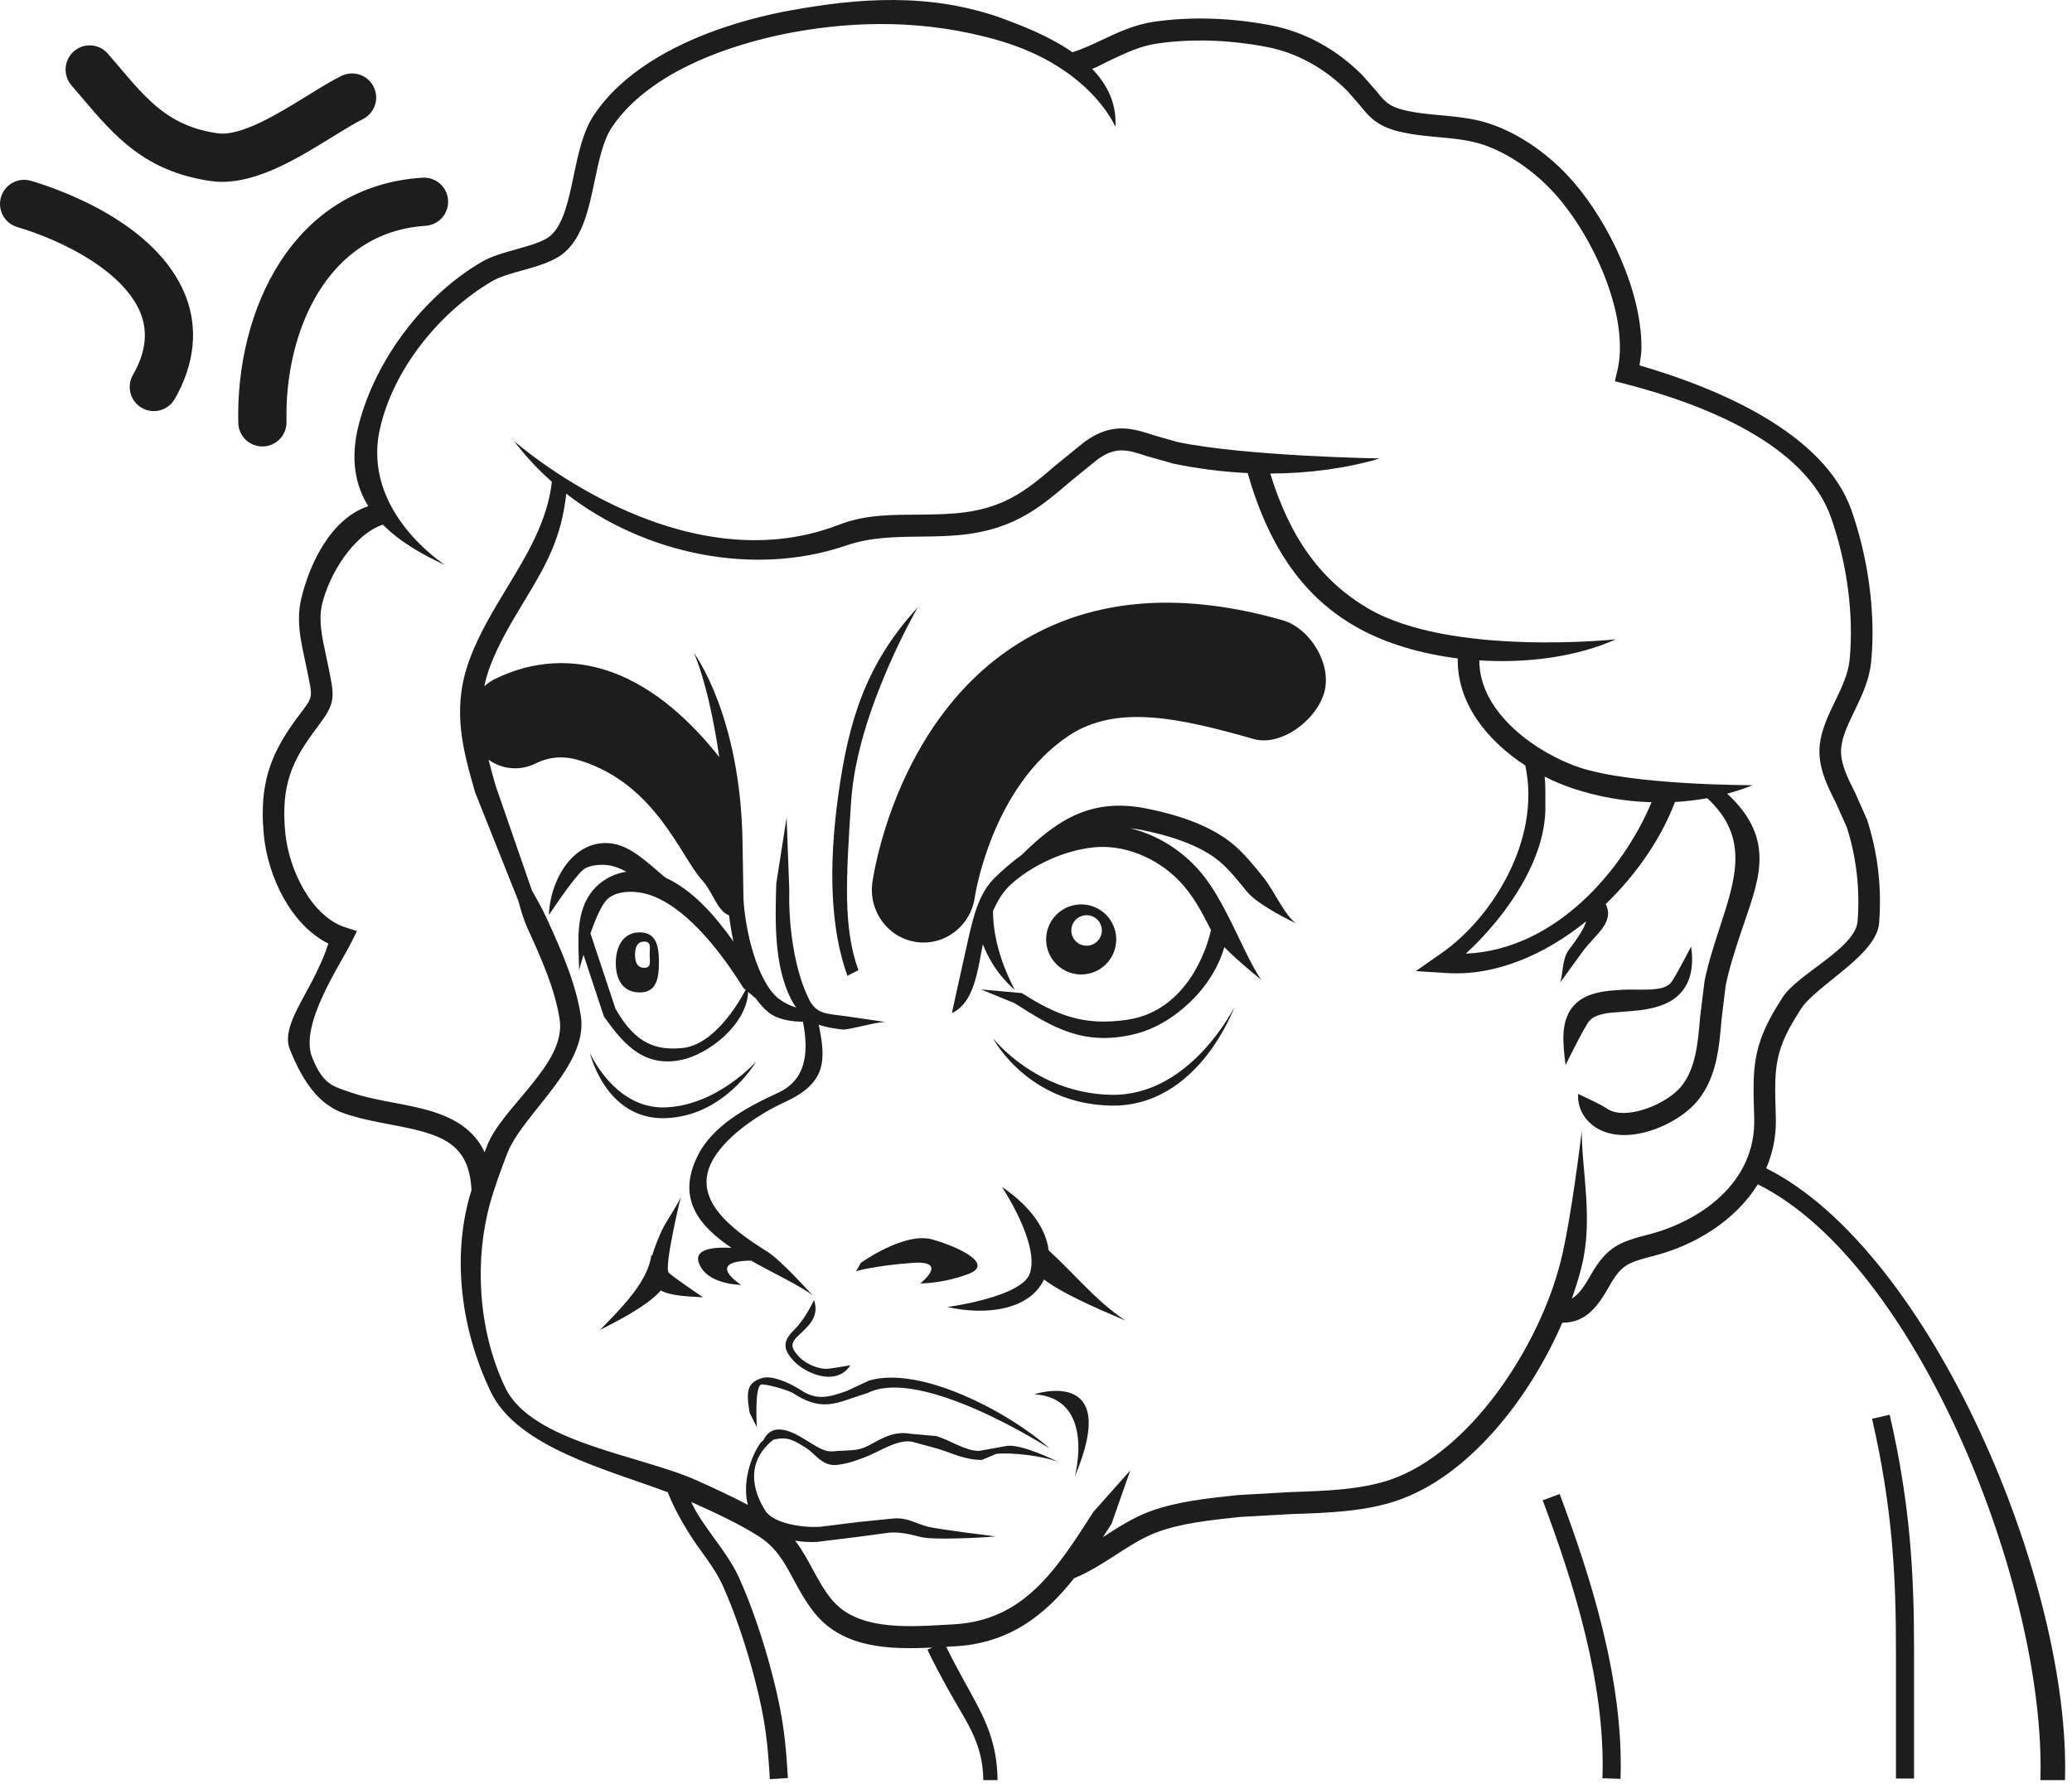
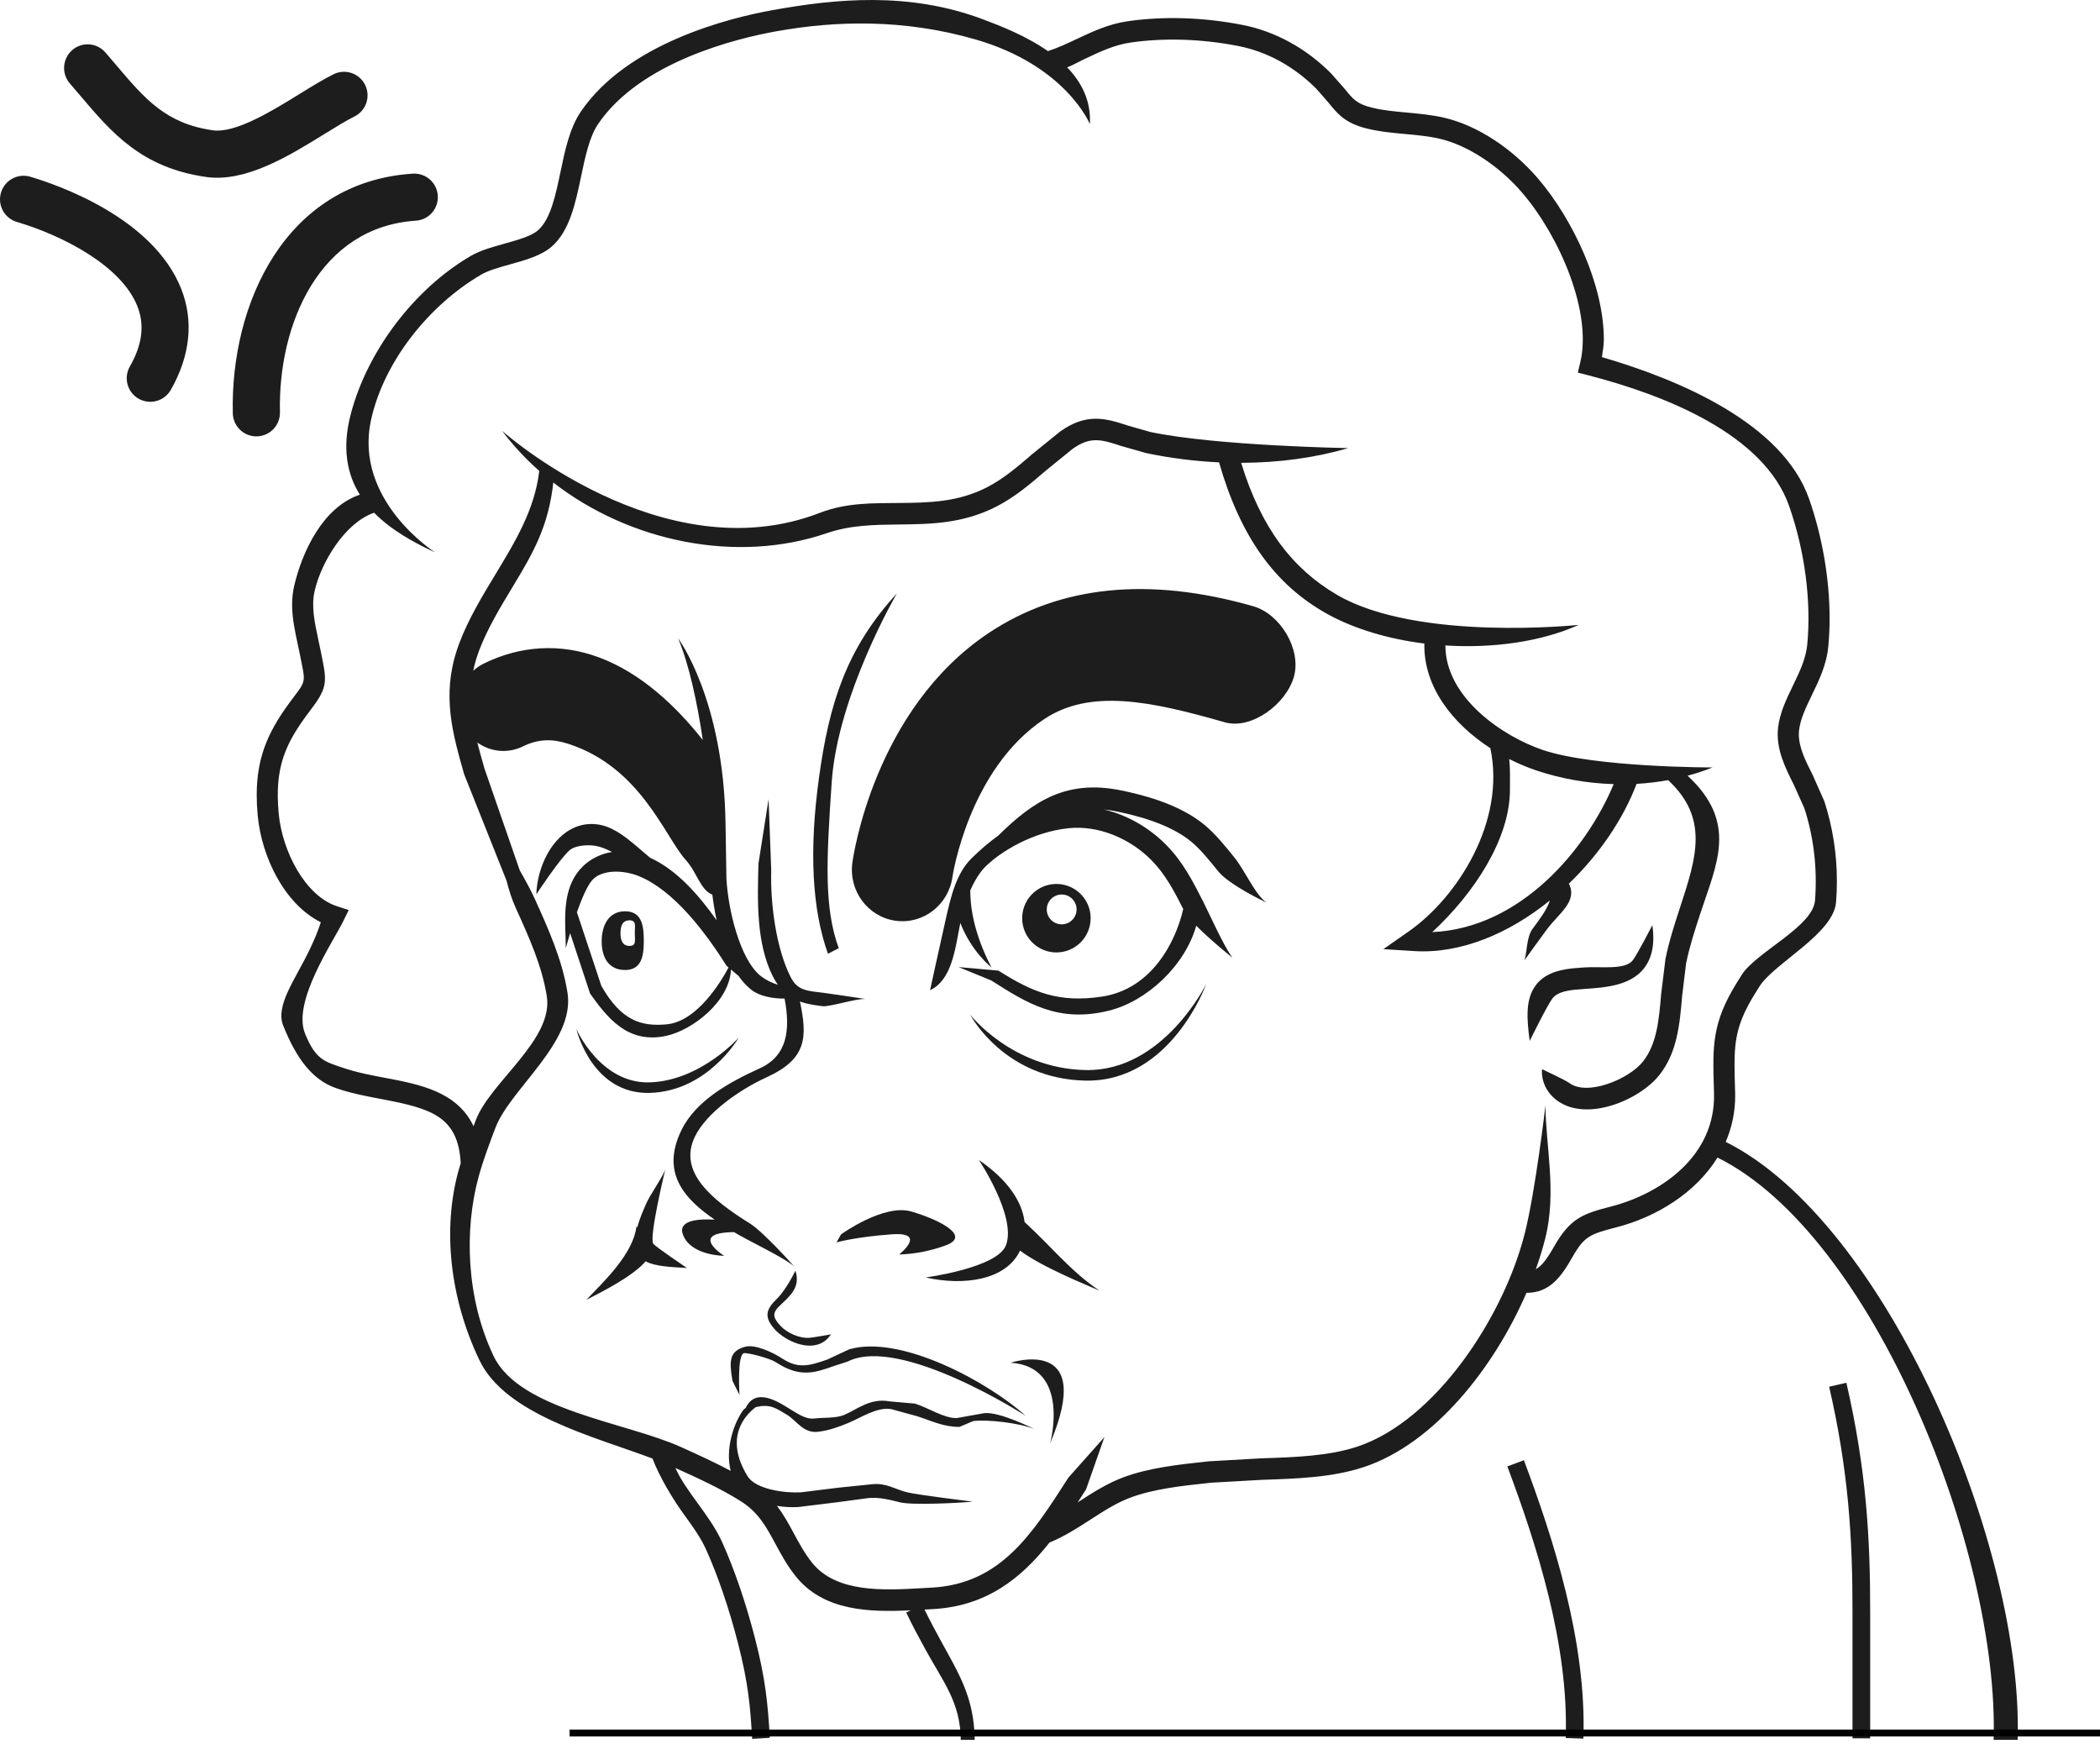
- <svg xmlns="http://www.w3.org/2000/svg" width="295" height="254" viewBox="0 0 295 254" fill="none">
+ <svg xmlns="http://www.w3.org/2000/svg" width="306" height="254" viewBox="0 0 306 254" fill="none">
+   <line x1="83" y1="252.5" x2="309" y2="252.5" stroke="#010101" />
  <g opacity="0.89">
    <path d="M251.461 166.372C252.376 164.257 252.845 161.976 252.84 159.672C252.84 159.498 252.84 159.322 252.834 159.144L252.811 158.443C252.775 157.217 252.744 156.129 252.744 155.129C252.744 151.349 253.209 148.839 255.68 144.85L256.367 143.744C258.507 140.334 267.176 136.068 267.54 131.446C267.62 130.439 267.66 129.424 267.66 128.413C267.668 124.452 267.052 120.515 265.833 116.747L264.13 112.911C263.098 110.867 262.117 108.914 262.117 106.999C262.116 106.786 262.128 106.574 262.153 106.363C262.348 104.729 263.159 103.051 264.016 101.279C265.065 99.108 266.151 96.863 266.406 94.222C266.535 92.885 266.6 91.506 266.6 90.1C266.6 84.399 265.555 78.249 263.607 72.68C259.787 61.797 244.992 55.392 233.42 52.032C233.54 51.184 233.703 50.353 233.703 49.456C233.703 41.487 229.184 31.951 224.14 26.047C220.336 21.595 215.234 18.274 210.491 17.164C208.678 16.739 206.83 16.57 205.04 16.405C203.215 16.238 201.491 16.078 199.851 15.671C197.706 15.14 197.12 14.412 195.952 12.962L193.956 10.692C190.267 6.995 185.783 4.547 180.981 3.617C175.288 2.513 169.504 2.335 164.257 3.106C161.51 3.508 159.172 4.611 156.913 5.676C155.483 6.348 154.119 6.991 152.694 7.447C149.406 5.146 145.565 3.695 143.235 2.816C132.392 -1.27 121.656 -0.158 112.587 1.474C106.447 2.576 91.442 6.229 84.617 16.292C83.003 18.673 82.323 21.923 81.666 25.065C80.958 28.454 80.225 31.958 78.389 33.557C77.403 34.413 75.417 34.969 73.495 35.504C71.774 35.983 69.992 36.481 68.628 37.272C60.398 42.056 53.52 51.117 51.105 60.36C49.815 65.293 50.571 69.088 52.433 72.079C47.019 73.898 44.011 80.456 42.871 85.346C42.665 86.246 42.562 87.167 42.565 88.09C42.565 90.066 42.981 91.993 43.388 93.876L43.707 95.392L43.911 96.414C44.131 97.485 44.27 98.16 44.27 98.701C44.27 99.627 43.861 100.159 42.77 101.6C39.362 106.084 37.406 109.893 37.406 115.852C37.406 116.791 37.456 117.785 37.555 118.843C38.116 124.837 41.437 131.728 46.749 134.371C46.257 135.868 45.891 136.721 45.121 138.347C43.084 142.65 40.079 146.472 41.271 149.443C43.212 154.28 45.523 157.352 48.996 158.552C51.148 159.298 53.413 159.725 55.602 160.14C62.722 161.49 66.784 162.604 67.13 169.499C67.028 169.832 66.925 170.163 66.829 170.501C64.449 179.073 65.552 189.161 69.856 198.176C73.636 206.106 86.519 209.292 95.08 212.51C96.084 215.185 98.101 218.506 99.597 220.564C100.873 222.321 102.078 223.98 102.878 225.75C104.584 229.525 106.23 234.338 107.509 239.302C109.058 245.309 109.315 248.557 109.606 253.359L112.177 253.203C111.876 248.23 111.58 244.77 110.004 238.66C108.689 233.552 106.991 228.594 105.225 224.688C104.317 222.679 102.977 220.834 101.681 219.05C100.413 217.306 99.206 215.636 98.412 213.885C101.802 215.417 105.014 216.889 107.92 218.712C110.507 220.336 111.654 222.462 112.982 224.925C113.805 226.458 114.659 228.04 115.921 229.632C120.007 234.786 126.799 234.911 132.717 234.622L132.047 234.934C132.923 236.808 133.906 238.604 134.856 240.341C137.439 245.062 139.938 248.008 140 253.5H142.028C141.959 247.371 139.737 243.895 137.116 239.104C136.298 237.617 135.481 236.079 134.717 234.515L135.868 234.452C143.759 234.043 148.819 229.938 152.921 224.755C155.02 223.895 156.944 222.672 158.8 221.47C160.784 220.186 162.658 218.975 164.718 218.201C168.107 216.929 172.319 216.478 176.037 216.079L176.543 216.026L183.898 215.612C188.965 215.446 194.206 215.276 198.813 213.727C209.037 210.289 217.713 199.267 222.429 188.363C225.832 188.395 227.545 185.94 229.113 183.176C230.85 180.111 231.72 179.805 235.528 178.822C241.311 177.335 247.067 173.832 250.265 168.658C272.933 179.888 291.345 226.054 290.5 253.5H294C294.87 225.342 274.906 178.086 251.461 166.372ZM234.783 175.782C230.711 176.827 228.812 177.466 226.462 181.605C225.423 183.438 224.651 184.452 223.793 184.918C224.333 183.404 224.795 181.907 225.162 180.452C226.881 173.637 225.2 166.798 225.2 161.057C225.2 161.057 223.734 173.554 222.19 179.671C219.086 191.97 209.137 206.958 197.858 210.75C193.67 212.159 188.65 212.321 183.801 212.479L176.218 212.909L175.707 212.964C171.813 213.38 167.398 213.853 163.652 215.261C161.287 216.147 159.185 217.509 157.152 218.822L157.029 218.901C157.438 218.268 157.847 217.634 158.255 216.999L160.923 209.399L155.687 215.283C150.354 223.606 145.748 230.793 135.708 231.322L134.4 231.393C128.805 231.716 121.843 232.114 118.308 227.66C117.219 226.286 116.434 224.826 115.672 223.415C114.947 222.068 114.203 220.7 113.209 219.407C114.231 219.575 115.268 219.632 116.303 219.578L122.059 218.871L126.579 218.264C128.105 218.126 129.586 218.5 131.156 218.893C132.871 219.325 139.795 218.995 141.734 218.791C141.734 218.791 133.664 217.806 132.14 217.421C130.397 216.982 129.189 216.062 127.153 216.246L122.17 216.757L116.704 217.433C114.457 217.564 110.129 217.043 108.924 215.075C105.464 209.425 108.61 206.161 110.13 205.015L110.948 204.864C112.343 204.762 112.915 205.051 114.704 206.153C116.095 207.009 117.059 208.864 119.199 208.612C120.892 208.415 122.285 207.857 123.514 207.365C125.28 206.659 127.828 204.927 129.87 205.314L133.579 206.327C135.741 207.006 137.399 207.902 139.811 207.9L141.82 207.048C143.901 206.786 148.622 207.334 150.745 208.227C150.745 208.227 145.619 205.623 143.395 205.902L139.388 206.618C137.439 206.618 135.363 205.146 133.331 204.507L129.653 204.184C126.745 203.633 124.788 205.444 122.926 206.188C121.769 206.651 119.947 206.523 118.65 206.677C117.551 206.806 116.519 206.171 115.325 205.436C113.588 204.363 110.162 201.986 108.656 205.145C108.503 205.242 108.368 205.365 108.257 205.508C106.845 207.502 105.672 211.193 106.473 214.306C104.123 213.056 101.659 211.931 99.247 210.841C91.203 207.207 75.683 205.457 71.926 197.583C67.949 189.249 67.594 179.194 69.771 171.354C70.438 168.954 71.324 166.609 72.184 164.341C74.343 158.642 83.823 151.839 82.697 144.669C81.936 139.817 79.863 135.242 77.859 130.819C77.391 129.788 76.593 128.314 75.73 126.798L70.589 111.964C70.219 110.672 69.864 109.42 69.555 108.184C70.505 108.873 71.626 109.291 72.796 109.39C73.967 109.49 75.142 109.269 76.195 108.75C78.417 107.659 80.47 107.626 82.747 108.354C93.382 111.759 96.886 121.954 99.949 125.327C101.541 127.078 102.071 129.692 103.799 130.352C103.929 131.418 104.128 132.702 104.424 134.082C101.783 130.355 98.584 126.726 94.737 124.978C92.461 123.104 90.069 120.653 87.382 120.166C85.441 119.813 83.568 120.327 81.996 121.643C79.424 123.797 78.216 127.54 78.157 130.293C78.157 130.293 81.611 125.044 83.019 123.866C83.905 123.123 85.777 123.056 86.842 123.253C87.602 123.392 88.385 123.714 89.178 124.14C87.561 124.382 86.062 125.126 84.891 126.266C82.139 128.993 82.283 133.016 82.4 136.25L82.447 138.153C82.447 138.153 82.691 137.233 83.075 135.962L85.99 144.775C88.379 148.076 91.353 152.186 97.105 150.919C100.943 150.074 106.31 145.902 106.516 141.259L107.62 142.197C108.134 142.945 108.751 143.616 109.451 144.193C110.626 145.136 112.575 145.512 114.325 145.493C115.209 150.113 114.688 153.841 110.721 155.651C106.268 157.679 101.424 160.334 99.314 164.627C96.181 170.98 99.889 174.784 104.142 177.704C101.98 177.576 98.746 177.72 99.5 179.843C100.612 182.974 105.509 182.974 105.509 182.974C105.509 182.974 100.181 179.59 106.962 179.521C108.86 180.702 114.394 183.287 115.748 184.54C115.748 184.54 111.253 179.494 109.294 178.277C103.645 174.76 98.741 170.712 101.282 165.556C102.951 162.171 107.648 158.813 111.74 156.945C117.666 154.243 117.622 151.012 116.565 145.918C117.655 146.317 118.788 146.466 119.861 146.604C120.835 146.73 124.73 145.481 126.093 145.548C125.006 145.385 121.129 144.8 120.181 144.679C117.68 144.356 116.237 144.408 115.192 142.329C113.131 138.233 112.236 131.871 112.378 126.801L111.994 116.429L110.518 125.827C110.364 131.271 110.19 137.442 112.612 142.256C112.826 142.683 113.073 143.093 113.352 143.481C112.445 143.209 111.594 142.776 110.839 142.202C107.766 139.734 106.067 132.347 105.85 127.98L105.721 120.022C105.466 101.886 98.814 93.012 98.814 93.012C100.366 96.69 101.604 102.309 102.405 107.816C98.543 102.922 93.408 98.029 87.205 95.754C81.653 93.717 75.874 94.037 70.494 96.681C69.933 96.958 69.414 97.314 68.954 97.738C69.126 96.902 69.355 96.079 69.64 95.274C69.687 95.142 69.726 95.012 69.776 94.879C71.028 91.571 72.854 88.56 74.781 85.371C77.799 80.387 79.927 76.596 80.623 70.305C91.772 78.967 107.38 82.167 120.465 77.686C123.938 76.496 127.36 76.46 130.979 76.418C135.566 76.368 140.307 76.316 145.219 73.792C147.942 72.391 150.211 70.442 152.406 68.557L156.228 65.452C158.907 63.511 160.51 64.042 163.42 64.994L167.025 66.016C170.519 66.746 174.065 67.198 177.631 67.366C180.722 78.154 185.739 85.191 193.363 89.432C197.387 91.668 202.361 93.11 207.548 93.764C207.416 100.123 211.736 105.487 217.163 109.009C219.45 119.69 212.352 130.769 205.265 135.715L201.58 138.289L206.037 138.571C212.939 139.006 219.964 135.948 225.831 131.203C225.487 132.429 224.282 134.039 223.325 135.319C222.398 136.556 222.517 138.908 222.131 139.924C222.131 139.924 224.675 136.381 225.393 135.423C227.186 133.03 229.905 131.359 228.611 128.746C233.025 124.495 236.54 119.333 238.473 114.21C240.015 114.124 241.551 113.943 243.07 113.668C249.054 119.221 247.183 124.953 244.825 132.163C244.03 134.595 243.208 137.109 242.68 139.736L242.052 144.844C241.737 148.57 241.439 152.089 239.411 154.66C237.383 157.23 231.294 159.759 228.666 157.791C228.053 157.334 224.693 155.783 224.693 155.783C224.562 157.512 225.367 159.207 226.849 160.316C231.162 163.546 238.892 160.304 241.801 156.624C244.421 153.311 244.771 149.142 245.111 145.113L245.689 140.364C246.185 137.912 246.978 135.491 247.745 133.146C250.135 125.841 253.292 119.865 245.906 113.021C247.146 112.693 248.365 112.291 249.556 111.816C249.556 111.816 232.429 111.844 224.82 109.275C219.041 107.322 210.62 101.686 210.614 94.043C217.526 94.481 224.561 93.517 230.043 91.046C230.043 91.046 206.589 93.529 194.831 86.673C188.266 82.844 183.725 76.818 180.853 67.434C186.335 67.419 191.643 66.704 196.461 65.288C196.461 65.288 177.329 64.975 167.642 62.945L164.356 62.008C161.284 61.004 158.382 60.055 154.447 62.896L150.421 66.16C148.268 68.011 146.232 69.757 143.83 70.993C139.555 73.19 135.372 73.24 130.94 73.285C127.242 73.326 123.364 73.213 119.482 74.716C96.513 83.614 73.163 62.775 73.163 62.775C74.766 64.899 76.58 66.854 78.578 68.612C77.921 74.215 75.129 78.837 72.169 83.723C70.251 86.89 68.266 90.169 66.911 93.749C66.794 94.055 66.694 94.362 66.592 94.668C64.371 101.366 65.958 106.947 67.643 112.836L73.81 128.314C74.169 129.701 74.575 131.012 75.081 132.127C77.087 136.552 78.981 140.732 79.678 145.158C80.673 151.492 71.438 157.65 69.333 163.208C69.223 163.498 69.113 163.795 69.001 164.088C66.614 159.038 61.135 157.996 56.164 157.053C54.079 156.659 51.925 156.251 49.981 155.58C47.391 154.683 46.024 154.505 44.441 150.574C42.579 145.935 48.483 137.323 50.009 134.229L50.818 132.594L49.105 132.038C44.439 130.52 41.122 123.985 40.612 118.546C39.973 111.744 41.582 108.281 45.199 103.52C47.626 100.327 47.681 99.495 46.919 95.776L46.714 94.772L46.385 93.202C45.842 90.69 45.329 88.318 45.854 86.069C46.819 81.923 50.237 76.188 54.51 74.704C56.977 77.215 60.248 79.032 63.392 80.48C63.392 80.48 51.489 72.921 54.071 61.166C55.951 52.609 62.597 44.383 70.15 39.994C71.171 39.398 72.767 38.954 74.305 38.524C76.553 37.898 78.875 37.249 80.381 35.938C83.01 33.649 83.854 29.619 84.671 25.722C85.265 22.88 85.881 19.941 87.146 18.077C93.312 8.985 107.363 5.595 113.12 4.559C121.787 3.001 131.748 2.735 142.173 5.755C155.358 9.573 158.808 18.08 158.808 18.08C159.005 14.696 157.595 11.983 155.499 9.813C156.352 9.491 156.941 9.114 158.199 8.521C160.354 7.504 162.388 6.546 164.692 6.208C169.609 5.487 175.042 5.656 180.407 6.697C184.607 7.515 188.548 9.666 191.806 12.929L193.581 14.955C194.872 16.555 195.987 17.938 199.127 18.717C200.988 19.179 202.907 19.356 204.764 19.527C206.529 19.689 208.194 19.842 209.804 20.219C213.877 21.171 218.488 24.194 221.825 28.107C227.335 34.555 231.999 45.546 230.272 52.779L229.913 54.288L231.388 54.667C242.784 57.605 257.063 63.33 260.707 73.741C262.99 80.26 263.951 87.615 263.342 93.922C263.137 95.997 262.224 97.894 261.253 99.901C260.319 101.829 259.354 103.824 259.096 105.992C258.729 109.071 260.142 111.876 261.39 114.349L262.913 117.746C264.295 121.964 264.834 126.617 264.472 131.203C264.165 135.045 255.865 138.726 253.774 142.066L253.074 143.189C249.45 149.041 249.55 152.418 249.735 158.548L249.755 159.248C250.03 168.538 241.86 173.96 234.783 175.782ZM93.13 127.67C98.222 129.755 102.827 135.874 105.854 140.701L106.16 140.964C105.118 142.924 101.626 148.824 97.152 149.246C93.456 149.595 90.501 148.725 87.623 143.636L84.064 132.917C84.779 130.891 85.635 128.877 86.413 128.109C87.861 126.674 90.876 126.746 93.13 127.67ZM208.699 135.808C214.856 130.108 220.02 122.195 220.02 115.062C220.02 113.561 220.073 112.07 219.918 110.592C221.188 111.238 222.502 111.792 223.851 112.251C227.495 113.468 231.299 114.14 235.139 114.246C231.145 123.814 221.54 135.245 208.699 135.808Z" fill="#010101" />
    <path d="M95.192 181.215C94.53 180.307 96.973 170.254 96.973 170.254C96.847 171.062 94.738 174.059 94.215 175.247C93.704 176.409 93.166 177.64 92.856 178.845L92.741 178.679C92.288 182.631 88.097 186.627 85.428 189.392C87.58 188.292 92.171 185.998 94.085 183.773C95.447 184.536 97.933 184.625 100.085 184.741C100.082 184.737 95.498 181.646 95.192 181.215Z" fill="#010101" />
    <path d="M121.187 114.017C122.051 101.24 130.688 86.462 130.688 86.462C123.208 94.619 120.807 102.742 119.354 113.205C117.878 123.829 118.314 132.492 120.648 138.959L122.216 138.156C120.053 132.182 120.425 125.369 121.187 114.017Z" fill="#010101" />
    <path d="M125.565 145.549L125.858 145.593C125.762 145.566 125.664 145.551 125.565 145.549Z" fill="#010101" />
    <path d="M179.871 124.938C178.509 123.246 177.103 121.498 175.506 120.183C172.74 117.908 168.769 116.266 163.368 115.164C155.522 113.56 150.682 116.594 145.49 121.722C144.087 122.742 142.765 123.869 141.535 125.093C139.315 127.301 138.547 130.68 137.806 133.947C137.049 137.288 135.523 144.276 135.523 144.276C138.732 142.757 139.176 138.249 139.933 134.475C141.574 138.71 144.47 140.946 144.47 140.946C141.83 135.913 141.374 131.937 141.381 129.739C141.994 128.352 142.73 127.124 143.574 126.286C145.849 124.022 150.546 121.198 155.75 120.667C159.933 120.241 164.562 122.046 167.83 125.377C169.82 127.405 171.099 129.851 172.415 132.447C171.261 137.436 167.716 144.121 160.586 145.204C154.355 146.151 150.52 144.625 145.493 141.424L139.67 140.902L144.451 142.86C149.688 146.194 154.211 149.073 161.585 147.253C167.143 145.88 172.691 140.667 174.308 134.879C176.434 137.032 179.58 139.534 179.58 139.534C178.289 137.797 176.311 133.313 175.283 131.295C173.863 128.504 172.396 125.613 169.996 123.167C167.415 120.536 164.203 118.735 160.852 117.94C161.474 118.011 162.108 118.102 162.764 118.237C167.6 119.225 171.238 120.7 173.575 122.63C174.929 123.743 176.231 125.364 177.496 126.933C179.154 128.992 184.567 131.515 184.567 131.515C182.94 130.448 181.443 126.887 179.871 124.938Z" fill="#010101" />
    <path d="M229.428 144.209L231.029 144.079C233.941 143.875 237.567 143.615 239.55 141.09C240.747 139.569 241.158 137.451 240.776 134.793C240.776 134.793 238.554 139.104 237.916 139.917C236.768 141.374 233.255 140.781 230.821 140.954L229.127 141.092C226.579 141.353 224.896 142.114 223.828 143.496C222.244 145.539 222.47 148.409 222.898 151.668C222.898 151.668 225.479 146.41 226.236 145.437C226.743 144.779 227.794 144.377 229.428 144.209Z" fill="#010101" />
    <path d="M131.016 182.78C133.375 182.706 135.706 182.242 137.914 181.409C141.476 180.039 136.801 177.69 132.795 176.518C128.79 175.345 122.558 179.844 122.558 179.844L121.892 181.019C121.892 181.019 124.561 180.236 129.902 179.844C135.243 179.452 131.016 182.78 131.016 182.78Z" fill="#010101" />
    <path d="M118.429 196.04C119.572 195.927 120.484 195.366 121.07 194.419C121.07 194.419 118.662 194.849 117.989 194.914C116.548 195.056 114.67 194.199 113.768 193.218C112.769 192.135 112.389 191.448 113.513 190.347C114.903 188.987 116.743 187.669 115.902 185.137C115.902 185.137 114.609 187.859 113.209 189.23C111.666 190.74 111.204 191.854 112.954 193.751C114.114 195.008 116.425 196.237 118.429 196.04Z" fill="#010101" />
    <path d="M182.625 88.335C167.418 83.981 154.444 85.3 144.038 92.247C127.396 103.368 124.321 124.796 124.201 125.703C123.648 129.798 126.448 133.569 130.462 134.148C134.476 134.728 138.196 131.876 138.783 127.783C138.805 127.626 141.152 112.066 152.184 104.757C158.858 100.338 167.576 102.116 178.459 105.235C182.374 106.359 187.449 102.562 188.549 98.57C189.65 94.577 186.54 89.457 182.625 88.335Z" fill="#010101" />
    <path d="M94.735 159.235C102.993 158.969 107.465 151.499 107.651 151.181C107.651 151.181 102.083 157.462 94.685 157.702C87.49 157.933 83.984 149.938 83.984 149.938C84.005 150.037 86.268 159.507 94.735 159.235Z" fill="#010101" />
    <path d="M158.172 155.909C147.428 155.681 141.36 147.827 141.36 147.827C141.565 148.21 146.468 157.196 158.139 157.445C170.576 157.709 175.71 143.516 175.764 143.373C175.764 143.373 169.489 156.15 158.172 155.909Z" fill="#010101" />
    <path d="M91.073 141.329C93.434 141.329 93.813 139.415 93.813 137.053C93.813 134.691 93.434 132.776 91.073 132.776C88.712 132.776 87.673 134.8 87.673 137.162C87.673 139.524 88.711 141.329 91.073 141.329ZM91.731 134.092C92.76 134.092 92.498 134.926 92.498 135.955C92.498 136.985 92.76 137.82 91.731 137.82C90.701 137.82 90.415 136.986 90.415 135.956C90.415 134.927 90.697 134.092 91.731 134.092Z" fill="#010101" />
    <path d="M158.922 133.781C158.922 132.795 158.629 131.831 158.081 131.01C157.533 130.19 156.754 129.551 155.842 129.173C154.931 128.796 153.928 128.697 152.96 128.89C151.993 129.083 151.104 129.558 150.406 130.256C149.709 130.953 149.234 131.842 149.041 132.81C148.849 133.777 148.948 134.78 149.325 135.692C149.703 136.603 150.342 137.382 151.163 137.93C151.983 138.478 152.947 138.771 153.934 138.771C154.589 138.771 155.238 138.642 155.843 138.391C156.448 138.14 156.998 137.773 157.462 137.309C157.925 136.846 158.292 136.296 158.543 135.691C158.794 135.085 158.922 134.437 158.922 133.781ZM152.527 132.503C152.527 132.073 152.654 131.653 152.893 131.295C153.132 130.937 153.472 130.658 153.869 130.493C154.267 130.328 154.704 130.285 155.126 130.369C155.548 130.453 155.936 130.66 156.24 130.965C156.544 131.269 156.752 131.656 156.835 132.078C156.919 132.5 156.876 132.938 156.711 133.335C156.547 133.733 156.268 134.072 155.91 134.311C155.552 134.55 155.131 134.678 154.701 134.677C154.125 134.677 153.572 134.448 153.164 134.041C152.756 133.633 152.527 133.08 152.527 132.503Z" fill="#010101" />
    <path d="M123.733 196.597L120.584 198.074C118.085 198.951 116.361 199.49 114.073 197.992C112.438 196.926 109.962 195.847 108.59 196.221C106.282 196.848 106.221 198.25 106.734 201.192L107.755 203.235C107.755 203.235 107.384 197.439 108.385 197.166C108.868 197.036 112.159 197.895 113.01 198.454C116.548 200.77 118.685 200.022 121.387 199.074L123.526 198.373C131.227 194.519 149.442 206.277 149.442 206.277C144.046 201.403 131.277 194.406 123.733 196.597Z" fill="#010101" />
    <path d="M40.792 60.067C40.492 47.256 46.558 33.063 60.589 32.157C61.498 32.098 62.346 31.681 62.947 30.997C63.548 30.312 63.853 29.417 63.794 28.508C63.736 27.599 63.318 26.751 62.634 26.149C61.949 25.548 61.054 25.244 60.145 25.302C41.595 26.5 33.549 44.244 33.924 60.222C33.945 61.133 34.326 61.998 34.985 62.628C35.643 63.257 36.525 63.599 37.436 63.579C38.347 63.558 39.212 63.176 39.841 62.518C40.471 61.859 40.813 60.978 40.792 60.067Z" fill="#010101" />
    <path d="M4.409 25.75C3.535 25.491 2.594 25.591 1.794 26.026C0.994 26.461 0.399 27.197 0.141 28.07C-0.117 28.944 -0.018 29.884 0.417 30.685C0.852 31.485 1.588 32.08 2.461 32.338C9.072 34.291 17.633 38.67 20.003 44.579C21.103 47.324 20.747 50.215 18.913 53.415C18.465 54.205 18.348 55.141 18.588 56.017C18.828 56.892 19.405 57.638 20.193 58.089C20.981 58.541 21.916 58.662 22.793 58.426C23.67 58.19 24.418 57.616 24.873 56.831C27.738 51.831 28.259 46.71 26.378 42.017C22.25 31.728 8.519 26.968 4.409 25.75Z" fill="#010101" />
    <path d="M51.681 16.956C52.487 16.546 53.099 15.836 53.384 14.978C53.669 14.121 53.605 13.185 53.205 12.375C52.806 11.565 52.102 10.944 51.248 10.649C50.395 10.353 49.458 10.406 48.643 10.796C47.135 11.54 45.453 12.578 43.672 13.679C39.724 16.118 34.319 19.459 31.005 18.983C24.16 17.997 21.136 14.438 16.956 9.513L15.363 7.651C15.07 7.31 14.713 7.029 14.312 6.826C13.91 6.623 13.473 6.501 13.024 6.467C12.575 6.434 12.124 6.489 11.697 6.631C11.27 6.772 10.875 6.996 10.535 7.291C9.843 7.888 9.416 8.736 9.348 9.648C9.28 10.559 9.577 11.461 10.172 12.155L11.719 13.963C16.288 19.345 20.607 24.43 30.027 25.785C35.808 26.614 42.171 22.682 47.279 19.522C48.921 18.511 50.468 17.556 51.681 16.956Z" fill="#010101" />
    <path d="M219.641 213.657C223.851 224.895 228.621 239.543 228.147 253.234L230.721 253.322C231.212 239.178 226.346 224.207 222.053 212.753L219.641 213.657Z" fill="#010101" />
    <path d="M269.044 201.468L266.534 202.045C269.373 214.396 269.946 224.122 269.935 234.926V253.277H272.511V234.929C272.523 223.949 271.937 214.057 269.044 201.468Z" fill="#010101" />
    <path d="M149.298 178.06C148.921 174.905 146.642 171.745 142.641 169.019C142.641 169.019 148.142 177.229 146.592 181.412C145.361 184.744 134.875 186.127 134.875 186.127C140.339 187.361 146.575 186.586 148.637 182.212C151.702 184.554 158.51 187.307 160.211 188.045C155.987 185.235 152.981 181.386 149.298 178.06Z" fill="#010101" />
    <path d="M147.262 198.55C156.089 199.135 153.018 210.291 153.018 210.291C159.735 194.438 147.262 198.55 147.262 198.55Z" fill="#010101" />
  </g>
</svg>
